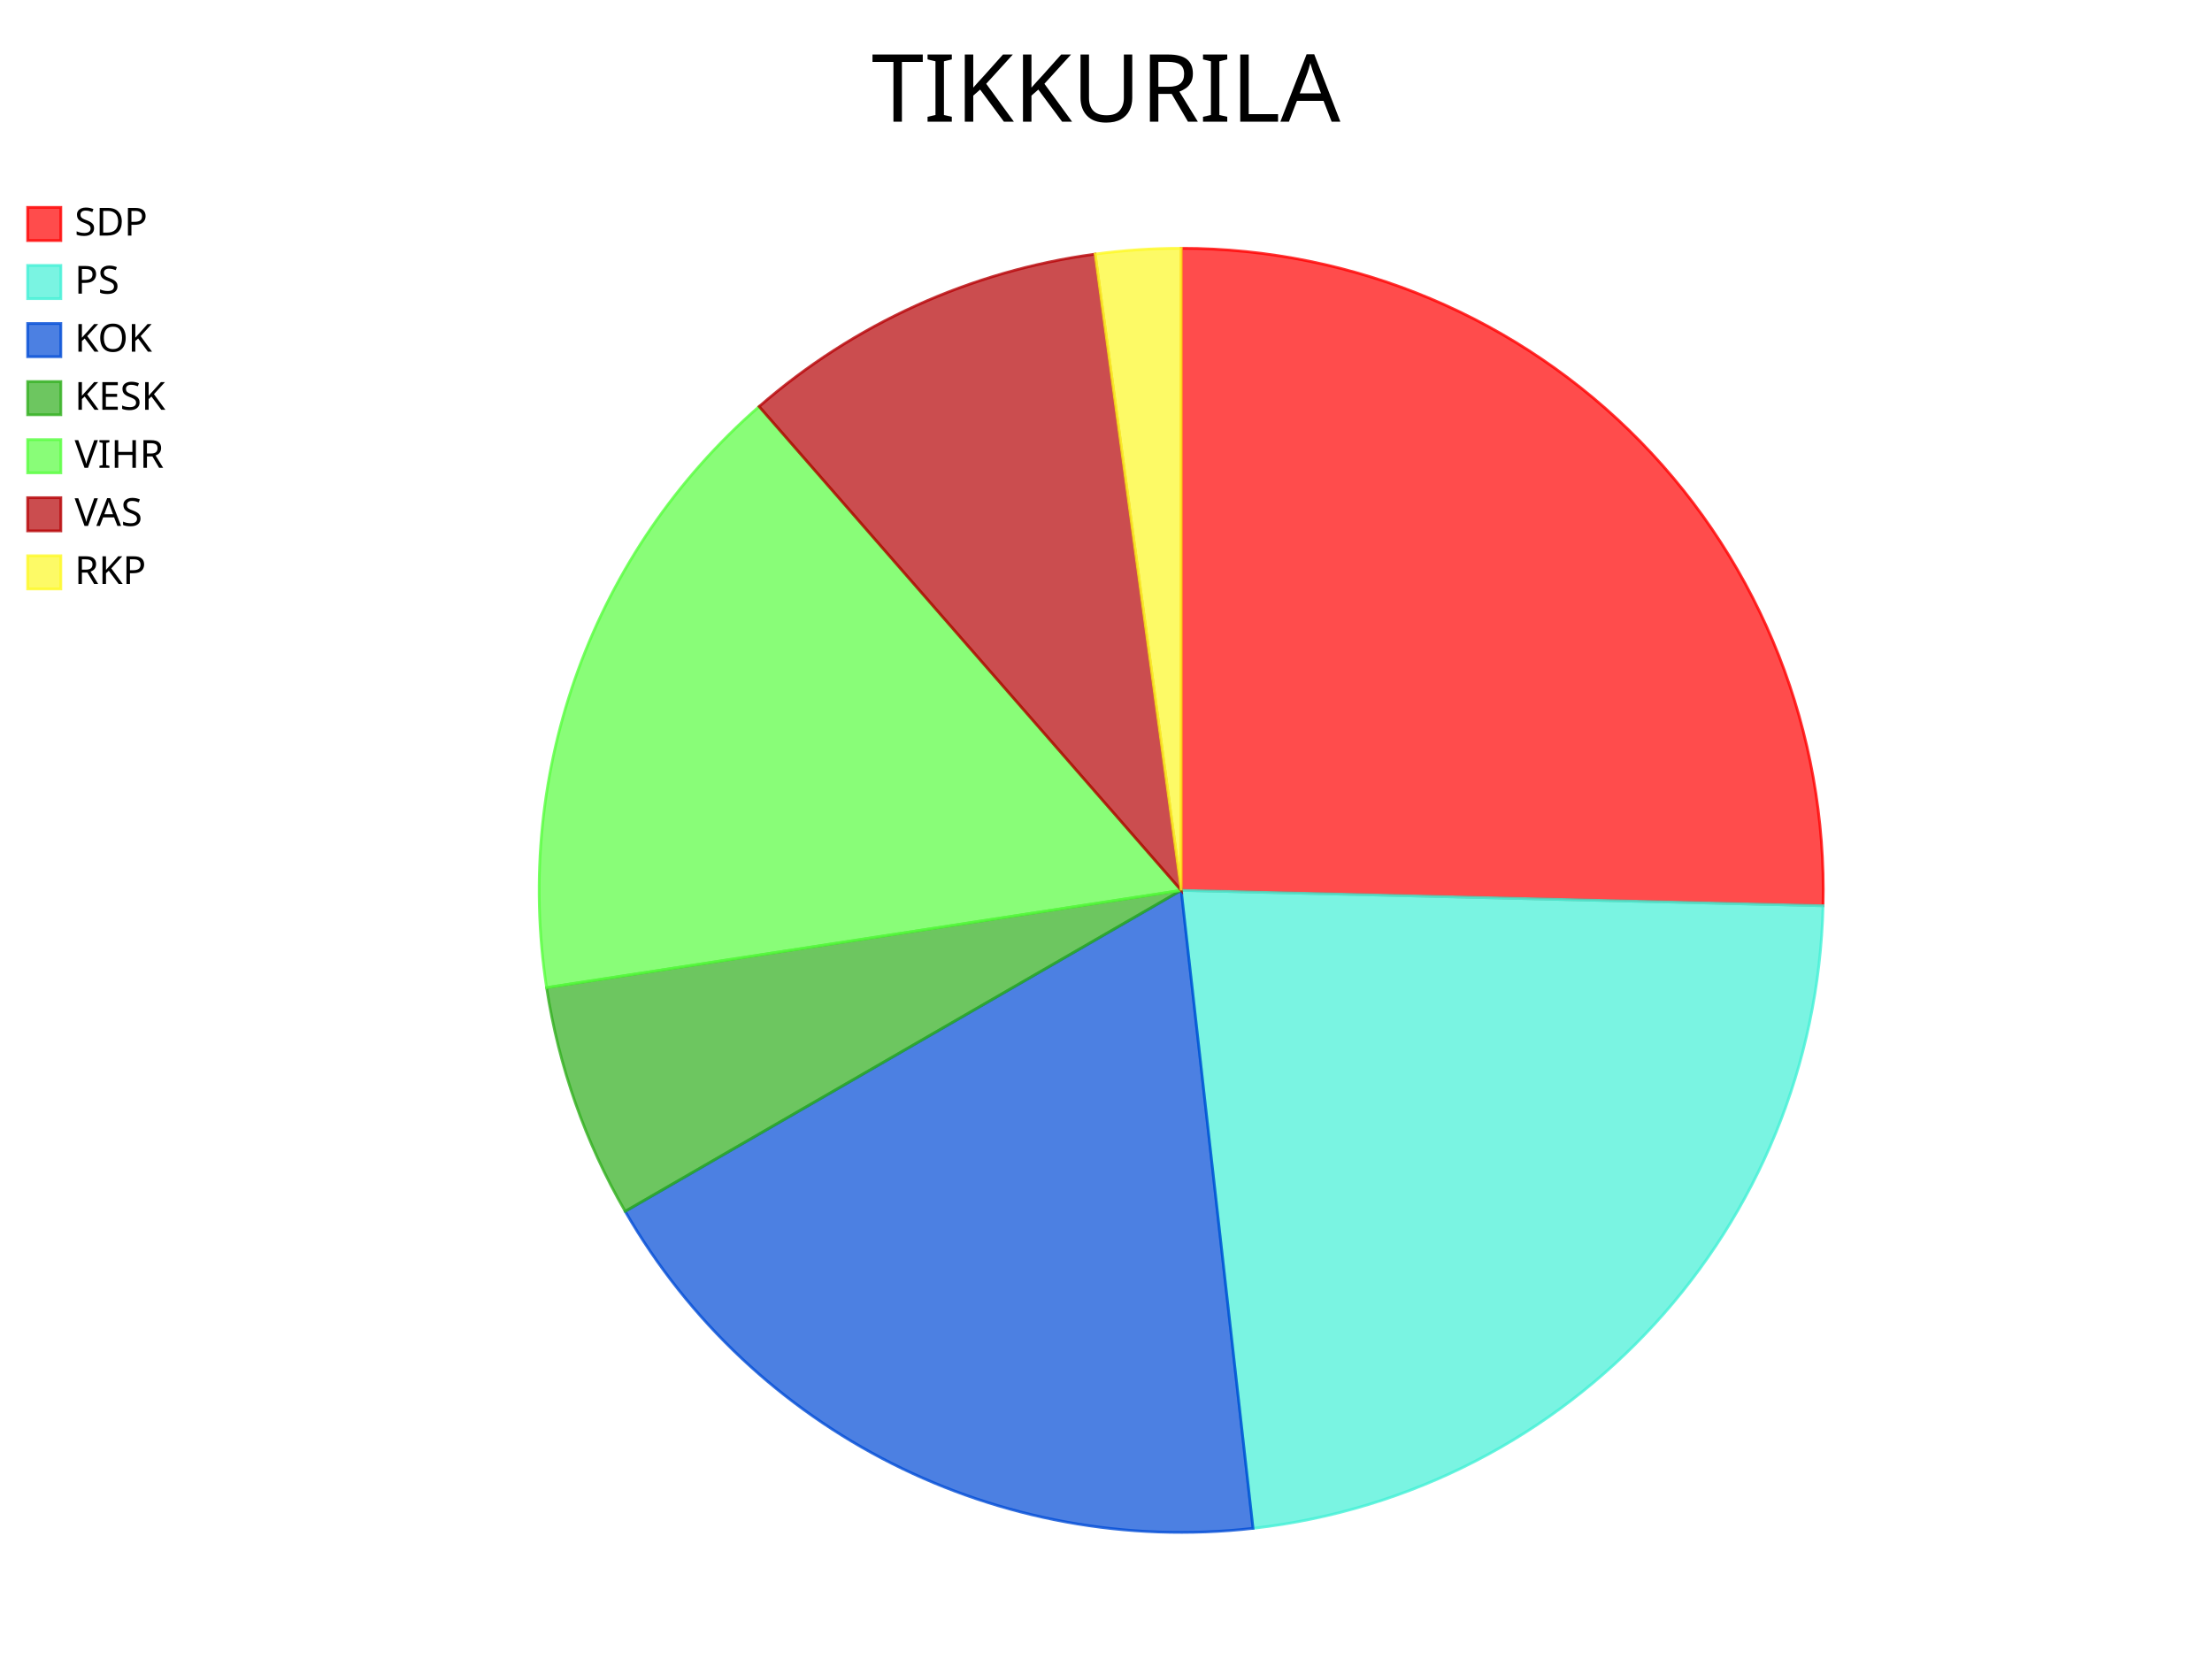
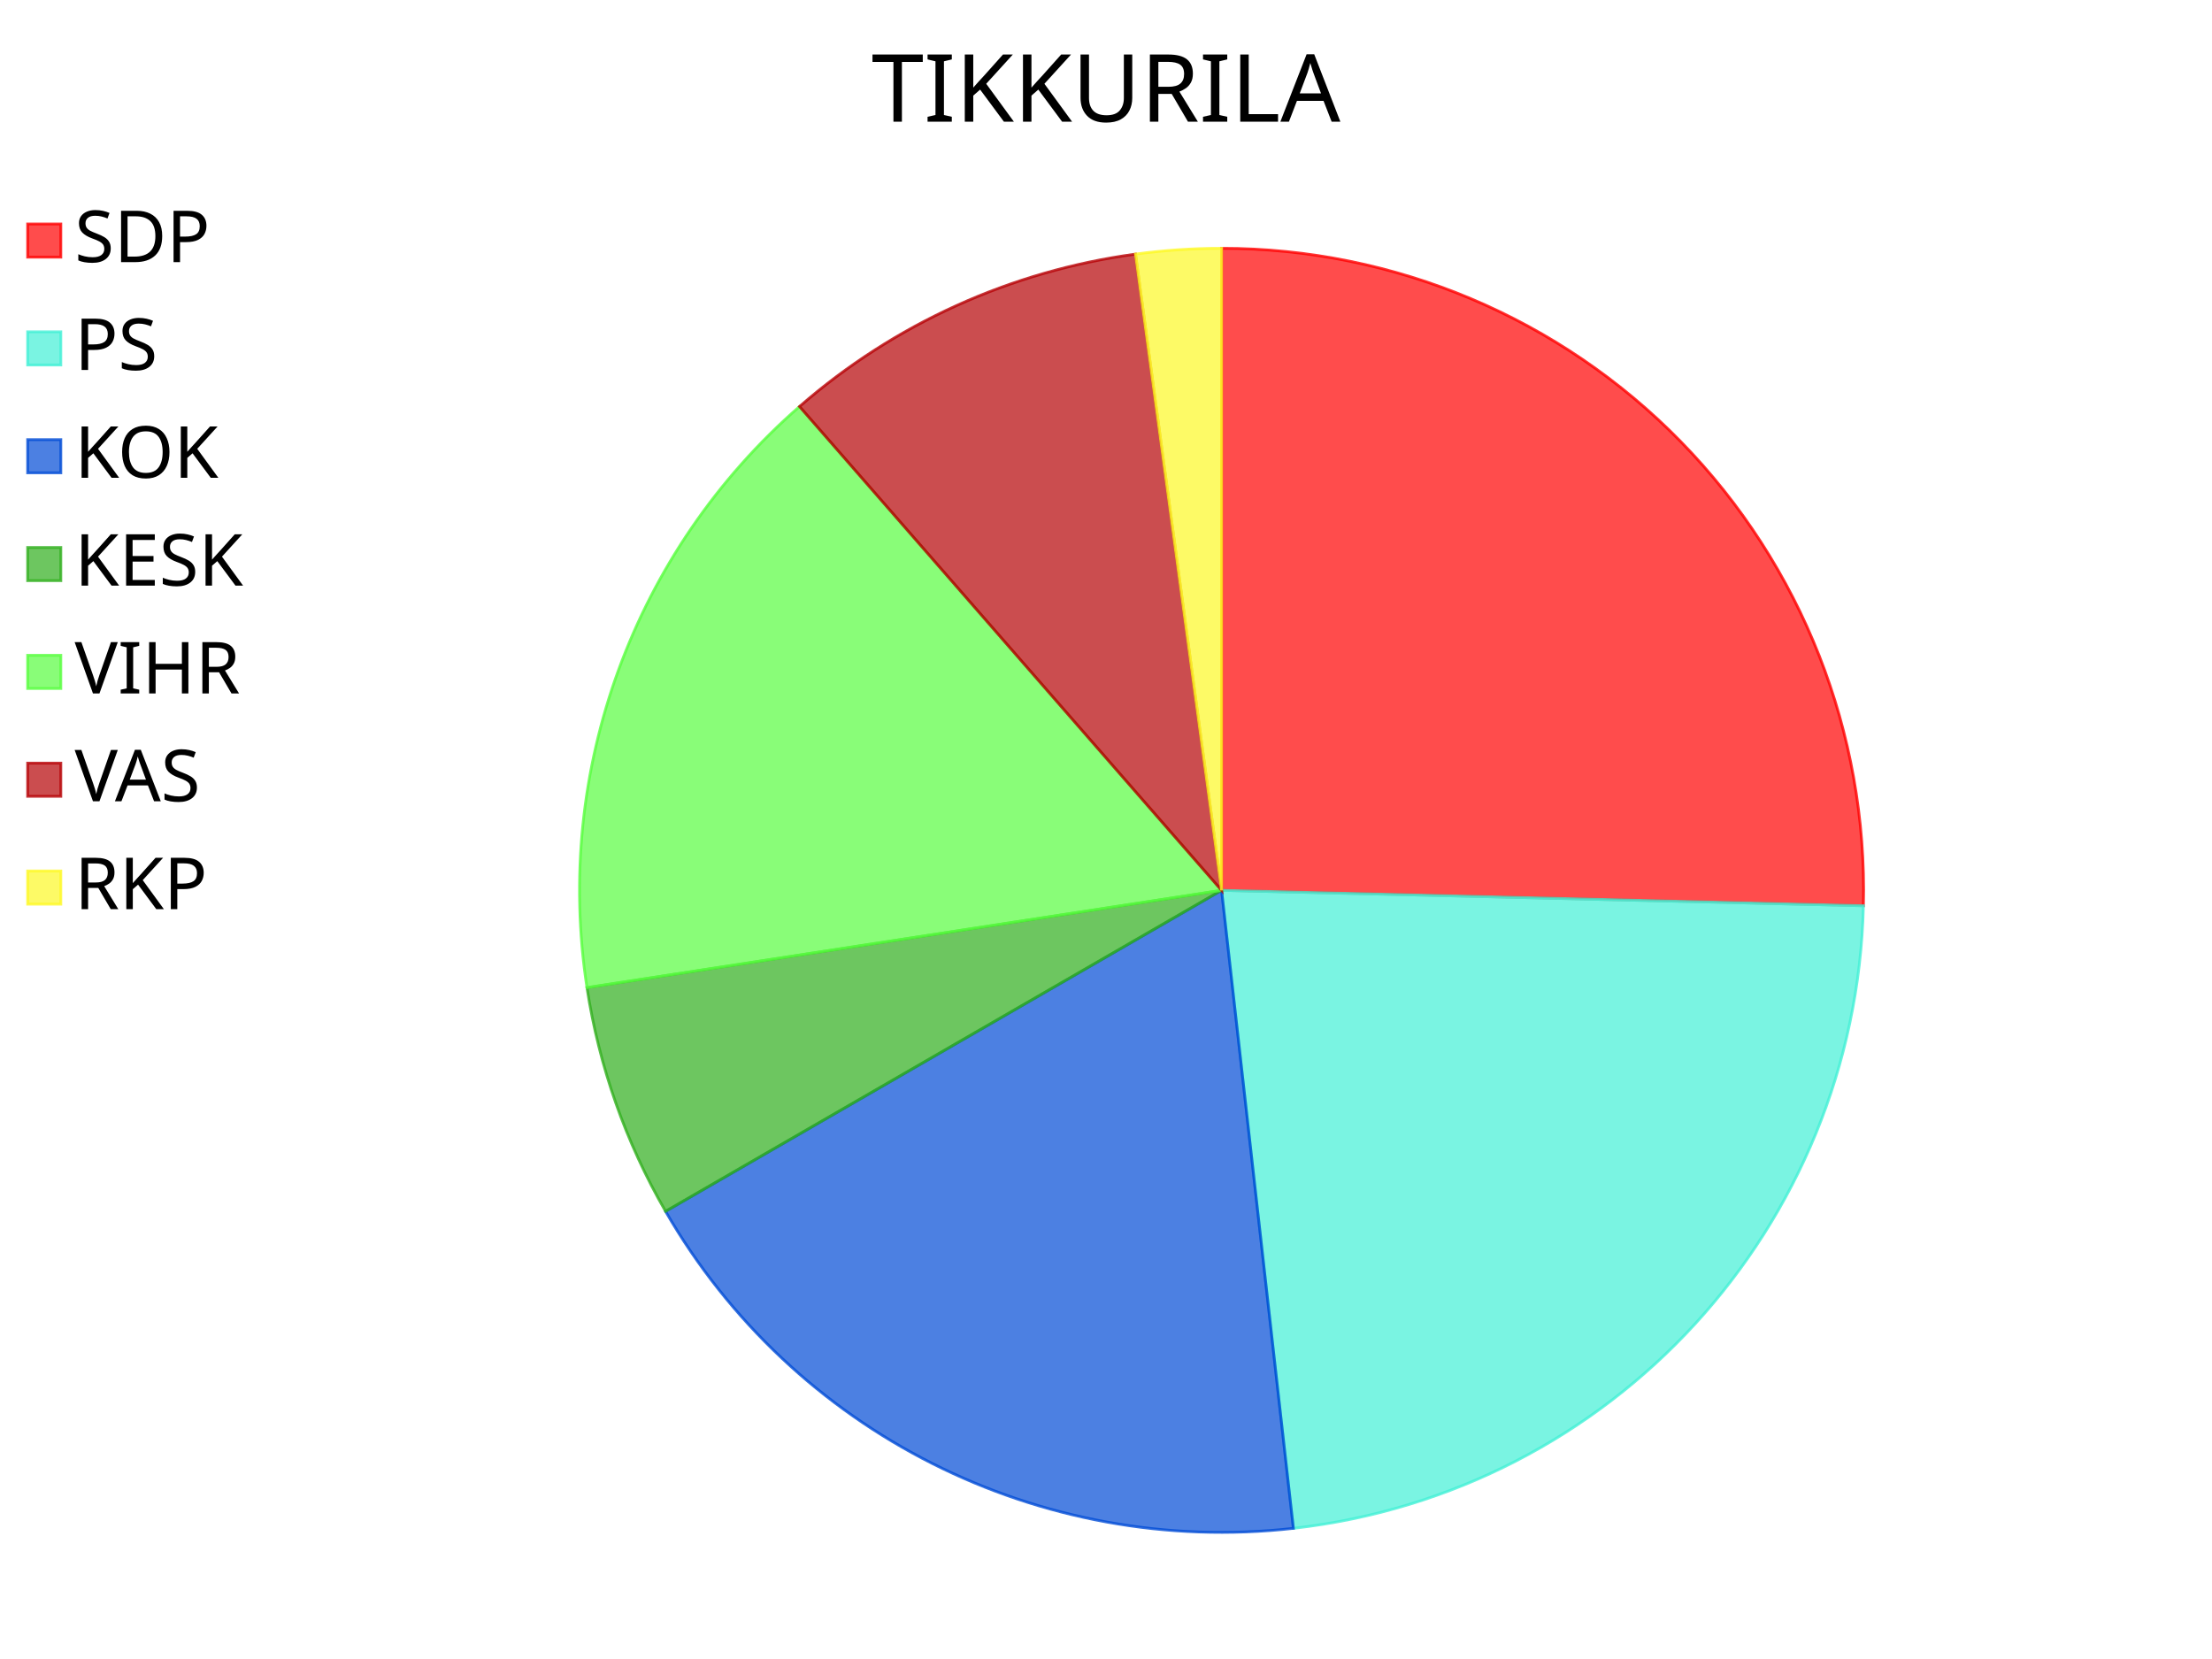
- <svg xmlns="http://www.w3.org/2000/svg" class="pygal-chart" id="chart-652d0570-9afb-4b94-b1fc-a6b96ba951f8" viewBox="0 0 800 600">
+ <svg xmlns="http://www.w3.org/2000/svg" class="pygal-chart" id="chart-e10b3a75-d1c6-4c87-a67f-55569337f82b" viewBox="0 0 800 600">
  <defs>
-     <style type="text/css">#chart-652d0570-9afb-4b94-b1fc-a6b96ba951f8{-webkit-user-select:none;-webkit-font-smoothing:antialiased;font-family:Poppins}#chart-652d0570-9afb-4b94-b1fc-a6b96ba951f8 .title{font-family:Poppins;font-size:34px}#chart-652d0570-9afb-4b94-b1fc-a6b96ba951f8 .legends .legend text{font-family:Poppins;font-size:14px}#chart-652d0570-9afb-4b94-b1fc-a6b96ba951f8 .axis text{font-family:Poppins;font-size:10px}#chart-652d0570-9afb-4b94-b1fc-a6b96ba951f8 .axis text.major{font-family:Poppins;font-size:10px}#chart-652d0570-9afb-4b94-b1fc-a6b96ba951f8 .text-overlay text.value{font-family:Poppins;font-size:16px}#chart-652d0570-9afb-4b94-b1fc-a6b96ba951f8 .text-overlay text.label{font-family:Poppins;font-size:10px}#chart-652d0570-9afb-4b94-b1fc-a6b96ba951f8 .tooltip{font-family:Poppins;font-size:14px}#chart-652d0570-9afb-4b94-b1fc-a6b96ba951f8 text.no_data{font-family:Poppins;font-size:64px}
- #chart-652d0570-9afb-4b94-b1fc-a6b96ba951f8{background-color:#ffffff}#chart-652d0570-9afb-4b94-b1fc-a6b96ba951f8 path,#chart-652d0570-9afb-4b94-b1fc-a6b96ba951f8 line,#chart-652d0570-9afb-4b94-b1fc-a6b96ba951f8 rect,#chart-652d0570-9afb-4b94-b1fc-a6b96ba951f8 circle{-webkit-transition:300ms ease-in;-moz-transition:300ms ease-in;transition:300ms ease-in}#chart-652d0570-9afb-4b94-b1fc-a6b96ba951f8 .graph &gt; .background{fill:#ffffff}#chart-652d0570-9afb-4b94-b1fc-a6b96ba951f8 .plot &gt; .background{fill:#ffffff}#chart-652d0570-9afb-4b94-b1fc-a6b96ba951f8 .graph{fill:#000000}#chart-652d0570-9afb-4b94-b1fc-a6b96ba951f8 text.no_data{fill:#000000}#chart-652d0570-9afb-4b94-b1fc-a6b96ba951f8 .title{fill:#000000}#chart-652d0570-9afb-4b94-b1fc-a6b96ba951f8 .legends .legend text{fill:#000000}#chart-652d0570-9afb-4b94-b1fc-a6b96ba951f8 .legends .legend:hover text{fill:#000000}#chart-652d0570-9afb-4b94-b1fc-a6b96ba951f8 .axis .line{stroke:#000000}#chart-652d0570-9afb-4b94-b1fc-a6b96ba951f8 .axis .guide.line{stroke:#000000}#chart-652d0570-9afb-4b94-b1fc-a6b96ba951f8 .axis .major.line{stroke:#000000}#chart-652d0570-9afb-4b94-b1fc-a6b96ba951f8 .axis text.major{fill:#000000}#chart-652d0570-9afb-4b94-b1fc-a6b96ba951f8 .axis.y .guides:hover .guide.line,#chart-652d0570-9afb-4b94-b1fc-a6b96ba951f8 .line-graph .axis.x .guides:hover .guide.line,#chart-652d0570-9afb-4b94-b1fc-a6b96ba951f8 .stackedline-graph .axis.x .guides:hover .guide.line,#chart-652d0570-9afb-4b94-b1fc-a6b96ba951f8 .xy-graph .axis.x .guides:hover .guide.line{stroke:#000000}#chart-652d0570-9afb-4b94-b1fc-a6b96ba951f8 .axis .guides:hover text{fill:#000000}#chart-652d0570-9afb-4b94-b1fc-a6b96ba951f8 .reactive{fill-opacity:.7;stroke-opacity:.8}#chart-652d0570-9afb-4b94-b1fc-a6b96ba951f8 .ci{stroke:#000000}#chart-652d0570-9afb-4b94-b1fc-a6b96ba951f8 .reactive.active,#chart-652d0570-9afb-4b94-b1fc-a6b96ba951f8 .active .reactive{fill-opacity:.9;stroke-opacity:.9;stroke-width:4}#chart-652d0570-9afb-4b94-b1fc-a6b96ba951f8 .ci .reactive.active{stroke-width:1.5}#chart-652d0570-9afb-4b94-b1fc-a6b96ba951f8 .series text{fill:#000000}#chart-652d0570-9afb-4b94-b1fc-a6b96ba951f8 .tooltip rect{fill:#ffffff;stroke:#000000;-webkit-transition:opacity 300ms ease-in;-moz-transition:opacity 300ms ease-in;transition:opacity 300ms ease-in}#chart-652d0570-9afb-4b94-b1fc-a6b96ba951f8 .tooltip .label{fill:#000000}#chart-652d0570-9afb-4b94-b1fc-a6b96ba951f8 .tooltip .label{fill:#000000}#chart-652d0570-9afb-4b94-b1fc-a6b96ba951f8 .tooltip .legend{font-size:.8em;fill:#000000}#chart-652d0570-9afb-4b94-b1fc-a6b96ba951f8 .tooltip .x_label{font-size:.6em;fill:#000000}#chart-652d0570-9afb-4b94-b1fc-a6b96ba951f8 .tooltip .xlink{font-size:.5em;text-decoration:underline}#chart-652d0570-9afb-4b94-b1fc-a6b96ba951f8 .tooltip .value{font-size:1.5em}#chart-652d0570-9afb-4b94-b1fc-a6b96ba951f8 .bound{font-size:.5em}#chart-652d0570-9afb-4b94-b1fc-a6b96ba951f8 .max-value{font-size:.75em;fill:#000000}#chart-652d0570-9afb-4b94-b1fc-a6b96ba951f8 .map-element{fill:#ffffff;stroke:#000000 !important}#chart-652d0570-9afb-4b94-b1fc-a6b96ba951f8 .map-element .reactive{fill-opacity:inherit;stroke-opacity:inherit}#chart-652d0570-9afb-4b94-b1fc-a6b96ba951f8 .color-0,#chart-652d0570-9afb-4b94-b1fc-a6b96ba951f8 .color-0 a:visited{stroke:#ff0000;fill:#ff0000}#chart-652d0570-9afb-4b94-b1fc-a6b96ba951f8 .color-1,#chart-652d0570-9afb-4b94-b1fc-a6b96ba951f8 .color-1 a:visited{stroke:#42f0d6;fill:#42f0d6}#chart-652d0570-9afb-4b94-b1fc-a6b96ba951f8 .color-2,#chart-652d0570-9afb-4b94-b1fc-a6b96ba951f8 .color-2 a:visited{stroke:#004bd6;fill:#004bd6}#chart-652d0570-9afb-4b94-b1fc-a6b96ba951f8 .color-3,#chart-652d0570-9afb-4b94-b1fc-a6b96ba951f8 .color-3 a:visited{stroke:#30af1d;fill:#30af1d}#chart-652d0570-9afb-4b94-b1fc-a6b96ba951f8 .color-4,#chart-652d0570-9afb-4b94-b1fc-a6b96ba951f8 .color-4 a:visited{stroke:#58fd3f;fill:#58fd3f}#chart-652d0570-9afb-4b94-b1fc-a6b96ba951f8 .color-5,#chart-652d0570-9afb-4b94-b1fc-a6b96ba951f8 .color-5 a:visited{stroke:#b60205;fill:#b60205}#chart-652d0570-9afb-4b94-b1fc-a6b96ba951f8 .color-6,#chart-652d0570-9afb-4b94-b1fc-a6b96ba951f8 .color-6 a:visited{stroke:#fdf926;fill:#fdf926}#chart-652d0570-9afb-4b94-b1fc-a6b96ba951f8 .text-overlay .color-0 text{fill:black}#chart-652d0570-9afb-4b94-b1fc-a6b96ba951f8 .text-overlay .color-1 text{fill:black}#chart-652d0570-9afb-4b94-b1fc-a6b96ba951f8 .text-overlay .color-2 text{fill:black}#chart-652d0570-9afb-4b94-b1fc-a6b96ba951f8 .text-overlay .color-3 text{fill:black}#chart-652d0570-9afb-4b94-b1fc-a6b96ba951f8 .text-overlay .color-4 text{fill:black}#chart-652d0570-9afb-4b94-b1fc-a6b96ba951f8 .text-overlay .color-5 text{fill:black}#chart-652d0570-9afb-4b94-b1fc-a6b96ba951f8 .text-overlay .color-6 text{fill:black}
- #chart-652d0570-9afb-4b94-b1fc-a6b96ba951f8 text.no_data{text-anchor:middle}#chart-652d0570-9afb-4b94-b1fc-a6b96ba951f8 .guide.line{fill:none}#chart-652d0570-9afb-4b94-b1fc-a6b96ba951f8 .centered{text-anchor:middle}#chart-652d0570-9afb-4b94-b1fc-a6b96ba951f8 .title{text-anchor:middle}#chart-652d0570-9afb-4b94-b1fc-a6b96ba951f8 .legends .legend text{fill-opacity:1}#chart-652d0570-9afb-4b94-b1fc-a6b96ba951f8 .axis.x text{text-anchor:middle}#chart-652d0570-9afb-4b94-b1fc-a6b96ba951f8 .axis.x:not(.web) text[transform]{text-anchor:start}#chart-652d0570-9afb-4b94-b1fc-a6b96ba951f8 .axis.x:not(.web) text[transform].backwards{text-anchor:end}#chart-652d0570-9afb-4b94-b1fc-a6b96ba951f8 .axis.y text{text-anchor:end}#chart-652d0570-9afb-4b94-b1fc-a6b96ba951f8 .axis.y text[transform].backwards{text-anchor:start}#chart-652d0570-9afb-4b94-b1fc-a6b96ba951f8 .axis.y2 text{text-anchor:start}#chart-652d0570-9afb-4b94-b1fc-a6b96ba951f8 .axis.y2 text[transform].backwards{text-anchor:end}#chart-652d0570-9afb-4b94-b1fc-a6b96ba951f8 .axis .guide.line{stroke-dasharray:4,4}#chart-652d0570-9afb-4b94-b1fc-a6b96ba951f8 .axis .major.guide.line{stroke-dasharray:6,6}#chart-652d0570-9afb-4b94-b1fc-a6b96ba951f8 .horizontal .axis.y .guide.line,#chart-652d0570-9afb-4b94-b1fc-a6b96ba951f8 .horizontal .axis.y2 .guide.line,#chart-652d0570-9afb-4b94-b1fc-a6b96ba951f8 .vertical .axis.x .guide.line{opacity:0}#chart-652d0570-9afb-4b94-b1fc-a6b96ba951f8 .horizontal .axis.always_show .guide.line,#chart-652d0570-9afb-4b94-b1fc-a6b96ba951f8 .vertical .axis.always_show .guide.line{opacity:1 !important}#chart-652d0570-9afb-4b94-b1fc-a6b96ba951f8 .axis.y .guides:hover .guide.line,#chart-652d0570-9afb-4b94-b1fc-a6b96ba951f8 .axis.y2 .guides:hover .guide.line,#chart-652d0570-9afb-4b94-b1fc-a6b96ba951f8 .axis.x .guides:hover .guide.line{opacity:1}#chart-652d0570-9afb-4b94-b1fc-a6b96ba951f8 .axis .guides:hover text{opacity:1}#chart-652d0570-9afb-4b94-b1fc-a6b96ba951f8 .nofill{fill:none}#chart-652d0570-9afb-4b94-b1fc-a6b96ba951f8 .subtle-fill{fill-opacity:.2}#chart-652d0570-9afb-4b94-b1fc-a6b96ba951f8 .dot{stroke-width:1px;fill-opacity:1}#chart-652d0570-9afb-4b94-b1fc-a6b96ba951f8 .dot.active{stroke-width:5px}#chart-652d0570-9afb-4b94-b1fc-a6b96ba951f8 .dot.negative{fill:transparent}#chart-652d0570-9afb-4b94-b1fc-a6b96ba951f8 text,#chart-652d0570-9afb-4b94-b1fc-a6b96ba951f8 tspan{stroke:none !important}#chart-652d0570-9afb-4b94-b1fc-a6b96ba951f8 .series text.active{opacity:1}#chart-652d0570-9afb-4b94-b1fc-a6b96ba951f8 .tooltip rect{fill-opacity:.95;stroke-width:.5}#chart-652d0570-9afb-4b94-b1fc-a6b96ba951f8 .tooltip text{fill-opacity:1}#chart-652d0570-9afb-4b94-b1fc-a6b96ba951f8 .showable{visibility:hidden}#chart-652d0570-9afb-4b94-b1fc-a6b96ba951f8 .showable.shown{visibility:visible}#chart-652d0570-9afb-4b94-b1fc-a6b96ba951f8 .gauge-background{fill:rgba(229,229,229,1);stroke:none}#chart-652d0570-9afb-4b94-b1fc-a6b96ba951f8 .bg-lines{stroke:#ffffff;stroke-width:2px}</style>
+     <style type="text/css">#chart-e10b3a75-d1c6-4c87-a67f-55569337f82b{-webkit-user-select:none;-webkit-font-smoothing:antialiased;font-family:Poppins}#chart-e10b3a75-d1c6-4c87-a67f-55569337f82b .title{font-family:Poppins;font-size:34px}#chart-e10b3a75-d1c6-4c87-a67f-55569337f82b .legends .legend text{font-family:Poppins;font-size:26px}#chart-e10b3a75-d1c6-4c87-a67f-55569337f82b .axis text{font-family:Poppins;font-size:26px}#chart-e10b3a75-d1c6-4c87-a67f-55569337f82b .axis text.major{font-family:Poppins;font-size:10px}#chart-e10b3a75-d1c6-4c87-a67f-55569337f82b .text-overlay text.value{font-family:Poppins;font-size:26px}#chart-e10b3a75-d1c6-4c87-a67f-55569337f82b .text-overlay text.label{font-family:Poppins;font-size:26px}#chart-e10b3a75-d1c6-4c87-a67f-55569337f82b .tooltip{font-family:Poppins;font-size:14px}#chart-e10b3a75-d1c6-4c87-a67f-55569337f82b text.no_data{font-family:Poppins;font-size:64px}
+ #chart-e10b3a75-d1c6-4c87-a67f-55569337f82b{background-color:#ffffff}#chart-e10b3a75-d1c6-4c87-a67f-55569337f82b path,#chart-e10b3a75-d1c6-4c87-a67f-55569337f82b line,#chart-e10b3a75-d1c6-4c87-a67f-55569337f82b rect,#chart-e10b3a75-d1c6-4c87-a67f-55569337f82b circle{-webkit-transition:300ms ease-in;-moz-transition:300ms ease-in;transition:300ms ease-in}#chart-e10b3a75-d1c6-4c87-a67f-55569337f82b .graph &gt; .background{fill:#ffffff}#chart-e10b3a75-d1c6-4c87-a67f-55569337f82b .plot &gt; .background{fill:#ffffff}#chart-e10b3a75-d1c6-4c87-a67f-55569337f82b .graph{fill:#000000}#chart-e10b3a75-d1c6-4c87-a67f-55569337f82b text.no_data{fill:#000000}#chart-e10b3a75-d1c6-4c87-a67f-55569337f82b .title{fill:#000000}#chart-e10b3a75-d1c6-4c87-a67f-55569337f82b .legends .legend text{fill:#000000}#chart-e10b3a75-d1c6-4c87-a67f-55569337f82b .legends .legend:hover text{fill:#000000}#chart-e10b3a75-d1c6-4c87-a67f-55569337f82b .axis .line{stroke:#000000}#chart-e10b3a75-d1c6-4c87-a67f-55569337f82b .axis .guide.line{stroke:#000000}#chart-e10b3a75-d1c6-4c87-a67f-55569337f82b .axis .major.line{stroke:#000000}#chart-e10b3a75-d1c6-4c87-a67f-55569337f82b .axis text.major{fill:#000000}#chart-e10b3a75-d1c6-4c87-a67f-55569337f82b .axis.y .guides:hover .guide.line,#chart-e10b3a75-d1c6-4c87-a67f-55569337f82b .line-graph .axis.x .guides:hover .guide.line,#chart-e10b3a75-d1c6-4c87-a67f-55569337f82b .stackedline-graph .axis.x .guides:hover .guide.line,#chart-e10b3a75-d1c6-4c87-a67f-55569337f82b .xy-graph .axis.x .guides:hover .guide.line{stroke:#000000}#chart-e10b3a75-d1c6-4c87-a67f-55569337f82b .axis .guides:hover text{fill:#000000}#chart-e10b3a75-d1c6-4c87-a67f-55569337f82b .reactive{fill-opacity:.7;stroke-opacity:.8}#chart-e10b3a75-d1c6-4c87-a67f-55569337f82b .ci{stroke:#000000}#chart-e10b3a75-d1c6-4c87-a67f-55569337f82b .reactive.active,#chart-e10b3a75-d1c6-4c87-a67f-55569337f82b .active .reactive{fill-opacity:.9;stroke-opacity:.9;stroke-width:4}#chart-e10b3a75-d1c6-4c87-a67f-55569337f82b .ci .reactive.active{stroke-width:1.5}#chart-e10b3a75-d1c6-4c87-a67f-55569337f82b .series text{fill:#000000}#chart-e10b3a75-d1c6-4c87-a67f-55569337f82b .tooltip rect{fill:#ffffff;stroke:#000000;-webkit-transition:opacity 300ms ease-in;-moz-transition:opacity 300ms ease-in;transition:opacity 300ms ease-in}#chart-e10b3a75-d1c6-4c87-a67f-55569337f82b .tooltip .label{fill:#000000}#chart-e10b3a75-d1c6-4c87-a67f-55569337f82b .tooltip .label{fill:#000000}#chart-e10b3a75-d1c6-4c87-a67f-55569337f82b .tooltip .legend{font-size:.8em;fill:#000000}#chart-e10b3a75-d1c6-4c87-a67f-55569337f82b .tooltip .x_label{font-size:.6em;fill:#000000}#chart-e10b3a75-d1c6-4c87-a67f-55569337f82b .tooltip .xlink{font-size:.5em;text-decoration:underline}#chart-e10b3a75-d1c6-4c87-a67f-55569337f82b .tooltip .value{font-size:1.5em}#chart-e10b3a75-d1c6-4c87-a67f-55569337f82b .bound{font-size:.5em}#chart-e10b3a75-d1c6-4c87-a67f-55569337f82b .max-value{font-size:.75em;fill:#000000}#chart-e10b3a75-d1c6-4c87-a67f-55569337f82b .map-element{fill:#ffffff;stroke:#000000 !important}#chart-e10b3a75-d1c6-4c87-a67f-55569337f82b .map-element .reactive{fill-opacity:inherit;stroke-opacity:inherit}#chart-e10b3a75-d1c6-4c87-a67f-55569337f82b .color-0,#chart-e10b3a75-d1c6-4c87-a67f-55569337f82b .color-0 a:visited{stroke:#ff0000;fill:#ff0000}#chart-e10b3a75-d1c6-4c87-a67f-55569337f82b .color-1,#chart-e10b3a75-d1c6-4c87-a67f-55569337f82b .color-1 a:visited{stroke:#42f0d6;fill:#42f0d6}#chart-e10b3a75-d1c6-4c87-a67f-55569337f82b .color-2,#chart-e10b3a75-d1c6-4c87-a67f-55569337f82b .color-2 a:visited{stroke:#004bd6;fill:#004bd6}#chart-e10b3a75-d1c6-4c87-a67f-55569337f82b .color-3,#chart-e10b3a75-d1c6-4c87-a67f-55569337f82b .color-3 a:visited{stroke:#30af1d;fill:#30af1d}#chart-e10b3a75-d1c6-4c87-a67f-55569337f82b .color-4,#chart-e10b3a75-d1c6-4c87-a67f-55569337f82b .color-4 a:visited{stroke:#58fd3f;fill:#58fd3f}#chart-e10b3a75-d1c6-4c87-a67f-55569337f82b .color-5,#chart-e10b3a75-d1c6-4c87-a67f-55569337f82b .color-5 a:visited{stroke:#b60205;fill:#b60205}#chart-e10b3a75-d1c6-4c87-a67f-55569337f82b .color-6,#chart-e10b3a75-d1c6-4c87-a67f-55569337f82b .color-6 a:visited{stroke:#fdf926;fill:#fdf926}#chart-e10b3a75-d1c6-4c87-a67f-55569337f82b .text-overlay .color-0 text{fill:black}#chart-e10b3a75-d1c6-4c87-a67f-55569337f82b .text-overlay .color-1 text{fill:black}#chart-e10b3a75-d1c6-4c87-a67f-55569337f82b .text-overlay .color-2 text{fill:black}#chart-e10b3a75-d1c6-4c87-a67f-55569337f82b .text-overlay .color-3 text{fill:black}#chart-e10b3a75-d1c6-4c87-a67f-55569337f82b .text-overlay .color-4 text{fill:black}#chart-e10b3a75-d1c6-4c87-a67f-55569337f82b .text-overlay .color-5 text{fill:black}#chart-e10b3a75-d1c6-4c87-a67f-55569337f82b .text-overlay .color-6 text{fill:black}
+ #chart-e10b3a75-d1c6-4c87-a67f-55569337f82b text.no_data{text-anchor:middle}#chart-e10b3a75-d1c6-4c87-a67f-55569337f82b .guide.line{fill:none}#chart-e10b3a75-d1c6-4c87-a67f-55569337f82b .centered{text-anchor:middle}#chart-e10b3a75-d1c6-4c87-a67f-55569337f82b .title{text-anchor:middle}#chart-e10b3a75-d1c6-4c87-a67f-55569337f82b .legends .legend text{fill-opacity:1}#chart-e10b3a75-d1c6-4c87-a67f-55569337f82b .axis.x text{text-anchor:middle}#chart-e10b3a75-d1c6-4c87-a67f-55569337f82b .axis.x:not(.web) text[transform]{text-anchor:start}#chart-e10b3a75-d1c6-4c87-a67f-55569337f82b .axis.x:not(.web) text[transform].backwards{text-anchor:end}#chart-e10b3a75-d1c6-4c87-a67f-55569337f82b .axis.y text{text-anchor:end}#chart-e10b3a75-d1c6-4c87-a67f-55569337f82b .axis.y text[transform].backwards{text-anchor:start}#chart-e10b3a75-d1c6-4c87-a67f-55569337f82b .axis.y2 text{text-anchor:start}#chart-e10b3a75-d1c6-4c87-a67f-55569337f82b .axis.y2 text[transform].backwards{text-anchor:end}#chart-e10b3a75-d1c6-4c87-a67f-55569337f82b .axis .guide.line{stroke-dasharray:4,4}#chart-e10b3a75-d1c6-4c87-a67f-55569337f82b .axis .major.guide.line{stroke-dasharray:6,6}#chart-e10b3a75-d1c6-4c87-a67f-55569337f82b .horizontal .axis.y .guide.line,#chart-e10b3a75-d1c6-4c87-a67f-55569337f82b .horizontal .axis.y2 .guide.line,#chart-e10b3a75-d1c6-4c87-a67f-55569337f82b .vertical .axis.x .guide.line{opacity:0}#chart-e10b3a75-d1c6-4c87-a67f-55569337f82b .horizontal .axis.always_show .guide.line,#chart-e10b3a75-d1c6-4c87-a67f-55569337f82b .vertical .axis.always_show .guide.line{opacity:1 !important}#chart-e10b3a75-d1c6-4c87-a67f-55569337f82b .axis.y .guides:hover .guide.line,#chart-e10b3a75-d1c6-4c87-a67f-55569337f82b .axis.y2 .guides:hover .guide.line,#chart-e10b3a75-d1c6-4c87-a67f-55569337f82b .axis.x .guides:hover .guide.line{opacity:1}#chart-e10b3a75-d1c6-4c87-a67f-55569337f82b .axis .guides:hover text{opacity:1}#chart-e10b3a75-d1c6-4c87-a67f-55569337f82b .nofill{fill:none}#chart-e10b3a75-d1c6-4c87-a67f-55569337f82b .subtle-fill{fill-opacity:.2}#chart-e10b3a75-d1c6-4c87-a67f-55569337f82b .dot{stroke-width:1px;fill-opacity:1}#chart-e10b3a75-d1c6-4c87-a67f-55569337f82b .dot.active{stroke-width:5px}#chart-e10b3a75-d1c6-4c87-a67f-55569337f82b .dot.negative{fill:transparent}#chart-e10b3a75-d1c6-4c87-a67f-55569337f82b text,#chart-e10b3a75-d1c6-4c87-a67f-55569337f82b tspan{stroke:none !important}#chart-e10b3a75-d1c6-4c87-a67f-55569337f82b .series text.active{opacity:1}#chart-e10b3a75-d1c6-4c87-a67f-55569337f82b .tooltip rect{fill-opacity:.95;stroke-width:.5}#chart-e10b3a75-d1c6-4c87-a67f-55569337f82b .tooltip text{fill-opacity:1}#chart-e10b3a75-d1c6-4c87-a67f-55569337f82b .showable{visibility:hidden}#chart-e10b3a75-d1c6-4c87-a67f-55569337f82b .showable.shown{visibility:visible}#chart-e10b3a75-d1c6-4c87-a67f-55569337f82b .gauge-background{fill:rgba(229,229,229,1);stroke:none}#chart-e10b3a75-d1c6-4c87-a67f-55569337f82b .bg-lines{stroke:#ffffff;stroke-width:2px}</style>
  </defs>
  <g class="graph pie-graph vertical">
    <rect class="background" height="600" width="800" x="0" y="0" />
-     <g class="plot" transform="translate(75, 64)">
-       <rect class="background" height="516" width="704.4" x="0" y="0" />
+     <g class="plot" transform="translate(104, 64)">
+       <rect class="background" height="516" width="675.6" x="0" y="0" />
      <g class="series serie-0 color-0">
        <g class="slices">
          <g class="slice">
-             <path class="slice reactive tooltip-trigger" d="M352.2 25.8 A232.2 232.2 0 0 1 584.333 263.577 L352.2 258 A0 0 0 0 0 352.2 258 z" />
+             <path class="slice reactive tooltip-trigger" d="M337.8 25.8 A232.2 232.2 0 0 1 569.933 263.577 L337.8 258 A0 0 0 0 0 337.8 258 z" />
          </g>
        </g>
      </g>
      <g class="series serie-1 color-1">
        <g class="slices">
          <g class="slice">
-             <path class="slice reactive tooltip-trigger" d="M584.333 263.577 A232.2 232.2 0 0 1 378.172 488.743 L352.2 258 A0 0 0 0 0 352.2 258 z" />
+             <path class="slice reactive tooltip-trigger" d="M569.933 263.577 A232.2 232.2 0 0 1 363.772 488.743 L337.8 258 A0 0 0 0 0 337.8 258 z" />
          </g>
        </g>
      </g>
      <g class="series serie-2 color-2">
        <g class="slices">
          <g class="slice">
-             <path class="slice reactive tooltip-trigger" d="M378.172 488.743 A232.2 232.2 0 0 1 151.109 374.1 L352.2 258 A0 0 0 0 0 352.2 258 z" />
+             <path class="slice reactive tooltip-trigger" d="M363.772 488.743 A232.2 232.2 0 0 1 136.709 374.1 L337.8 258 A0 0 0 0 0 337.8 258 z" />
          </g>
        </g>
      </g>
      <g class="series serie-3 color-3">
        <g class="slices">
          <g class="slice">
-             <path class="slice reactive tooltip-trigger" d="M151.109 374.1 A232.2 232.2 0 0 1 122.681 293.185 L352.2 258 A0 0 0 0 0 352.2 258 z" />
+             <path class="slice reactive tooltip-trigger" d="M136.709 374.1 A232.2 232.2 0 0 1 108.281 293.185 L337.8 258 A0 0 0 0 0 337.8 258 z" />
          </g>
        </g>
      </g>
      <g class="series serie-4 color-4">
        <g class="slices">
          <g class="slice">
-             <path class="slice reactive tooltip-trigger" d="M122.681 293.185 A232.2 232.2 0 0 1 199.555 83.025 L352.2 258 A0 0 0 0 0 352.2 258 z" />
+             <path class="slice reactive tooltip-trigger" d="M108.281 293.185 A232.2 232.2 0 0 1 185.155 83.025 L337.8 258 A0 0 0 0 0 337.8 258 z" />
          </g>
        </g>
      </g>
      <g class="series serie-5 color-5">
        <g class="slices">
          <g class="slice">
-             <path class="slice reactive tooltip-trigger" d="M199.555 83.025 A232.2 232.2 0 0 1 321.063 27.897 L352.2 258 A0 0 0 0 0 352.2 258 z" />
+             <path class="slice reactive tooltip-trigger" d="M185.155 83.025 A232.2 232.2 0 0 1 306.663 27.897 L337.8 258 A0 0 0 0 0 337.8 258 z" />
          </g>
        </g>
      </g>
      <g class="series serie-6 color-6">
        <g class="slices">
          <g class="slice">
-             <path class="slice reactive tooltip-trigger" d="M321.063 27.897 A232.2 232.2 0 0 1 352.2 25.8 L352.2 258 A0 0 0 0 0 352.2 258 z" />
+             <path class="slice reactive tooltip-trigger" d="M306.663 27.897 A232.2 232.2 0 0 1 337.8 25.8 L337.8 258 A0 0 0 0 0 337.8 258 z" />
          </g>
        </g>
      </g>
    </g>
    <g class="titles">
      <text class="title plot_title" x="400.0" y="44">TIKKURILA</text>
    </g>
-     <g class="plot overlay" transform="translate(75, 64)">
+     <g class="plot overlay" transform="translate(104, 64)">
      <g class="series serie-0 color-0" />
      <g class="series serie-1 color-1" />
      <g class="series serie-2 color-2" />
      <g class="series serie-3 color-3" />
      <g class="series serie-4 color-4" />
      <g class="series serie-5 color-5" />
      <g class="series serie-6 color-6" />
    </g>
-     <g class="plot text-overlay" transform="translate(75, 64)">
+     <g class="plot text-overlay" transform="translate(104, 64)">
      <g class="series serie-0 color-0" />
      <g class="series serie-1 color-1" />
      <g class="series serie-2 color-2" />
      <g class="series serie-3 color-3" />
      <g class="series serie-4 color-4" />
      <g class="series serie-5 color-5" />
      <g class="series serie-6 color-6" />
    </g>
-     <g class="plot tooltip-overlay" transform="translate(75, 64)">
+     <g class="plot tooltip-overlay" transform="translate(104, 64)">
      <g class="tooltip" style="opacity: 0" transform="translate(0 0)">
        <rect class="tooltip-box" height="0" rx="0" ry="0" width="0" />
        <g class="text" />
      </g>
    </g>
    <g class="legends" transform="translate(10, 74)">
      <g class="legend reactive activate-serie" id="activate-serie-0">
-         <rect class="color-0 reactive" height="12" width="12" x="0.0" y="1.0" />
-         <text x="17.0" y="11.2">SDP</text>
+         <rect class="color-0 reactive" height="12" width="12" x="0.0" y="7.0" />
+         <text x="17.0" y="20.8">SDP</text>
      </g>
      <g class="legend reactive activate-serie" id="activate-serie-1">
-         <rect class="color-1 reactive" height="12" width="12" x="0.0" y="22.0" />
-         <text x="17.0" y="32.2">PS</text>
+         <rect class="color-1 reactive" height="12" width="12" x="0.0" y="46.0" />
+         <text x="17.0" y="59.8">PS</text>
      </g>
      <g class="legend reactive activate-serie" id="activate-serie-2">
-         <rect class="color-2 reactive" height="12" width="12" x="0.0" y="43.0" />
-         <text x="17.0" y="53.2">KOK</text>
+         <rect class="color-2 reactive" height="12" width="12" x="0.0" y="85.0" />
+         <text x="17.0" y="98.8">KOK</text>
      </g>
      <g class="legend reactive activate-serie" id="activate-serie-3">
-         <rect class="color-3 reactive" height="12" width="12" x="0.0" y="64.0" />
-         <text x="17.0" y="74.2">KESK</text>
+         <rect class="color-3 reactive" height="12" width="12" x="0.0" y="124.0" />
+         <text x="17.0" y="137.8">KESK</text>
      </g>
      <g class="legend reactive activate-serie" id="activate-serie-4">
-         <rect class="color-4 reactive" height="12" width="12" x="0.0" y="85.0" />
-         <text x="17.0" y="95.2">VIHR</text>
+         <rect class="color-4 reactive" height="12" width="12" x="0.0" y="163.0" />
+         <text x="17.0" y="176.8">VIHR</text>
      </g>
      <g class="legend reactive activate-serie" id="activate-serie-5">
-         <rect class="color-5 reactive" height="12" width="12" x="0.0" y="106.0" />
-         <text x="17.0" y="116.2">VAS</text>
+         <rect class="color-5 reactive" height="12" width="12" x="0.0" y="202.0" />
+         <text x="17.0" y="215.8">VAS</text>
      </g>
      <g class="legend reactive activate-serie" id="activate-serie-6">
-         <rect class="color-6 reactive" height="12" width="12" x="0.0" y="127.0" />
-         <text x="17.0" y="137.2">RKP</text>
+         <rect class="color-6 reactive" height="12" width="12" x="0.0" y="241.0" />
+         <text x="17.0" y="254.8">RKP</text>
      </g>
    </g>
    <g class="legends" transform="translate(790, 74)" />
  </g>
</svg>
